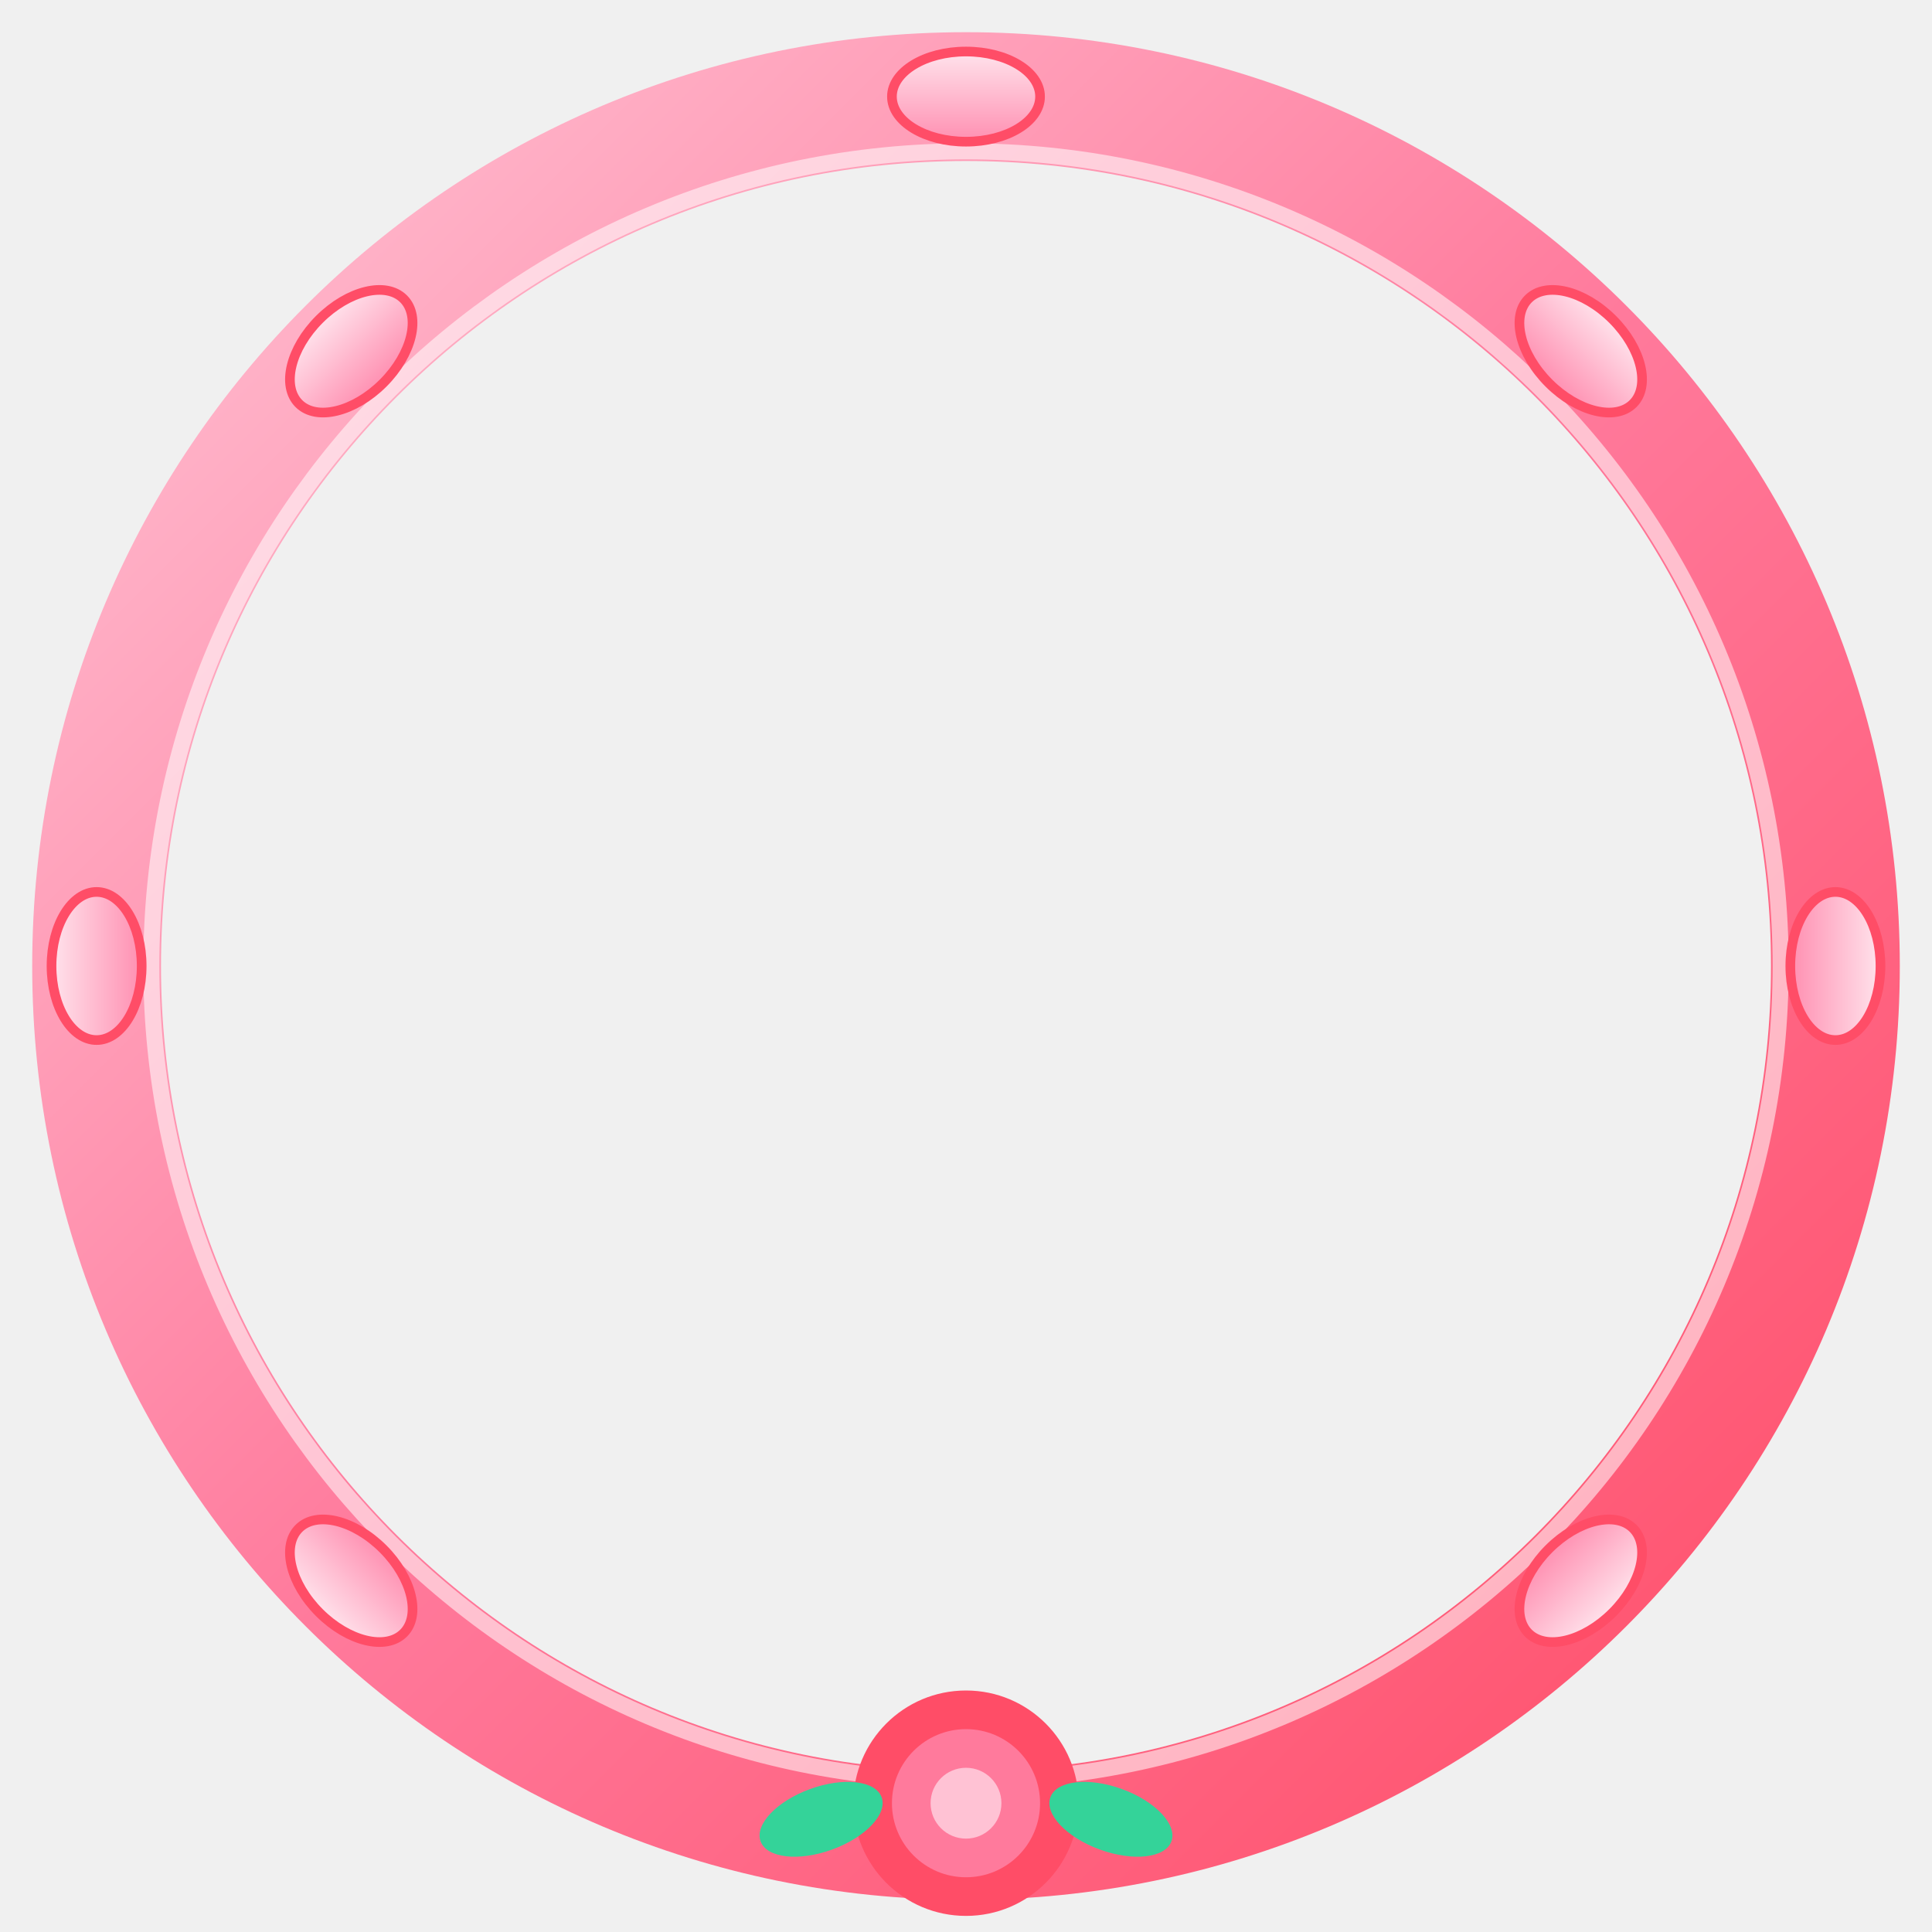
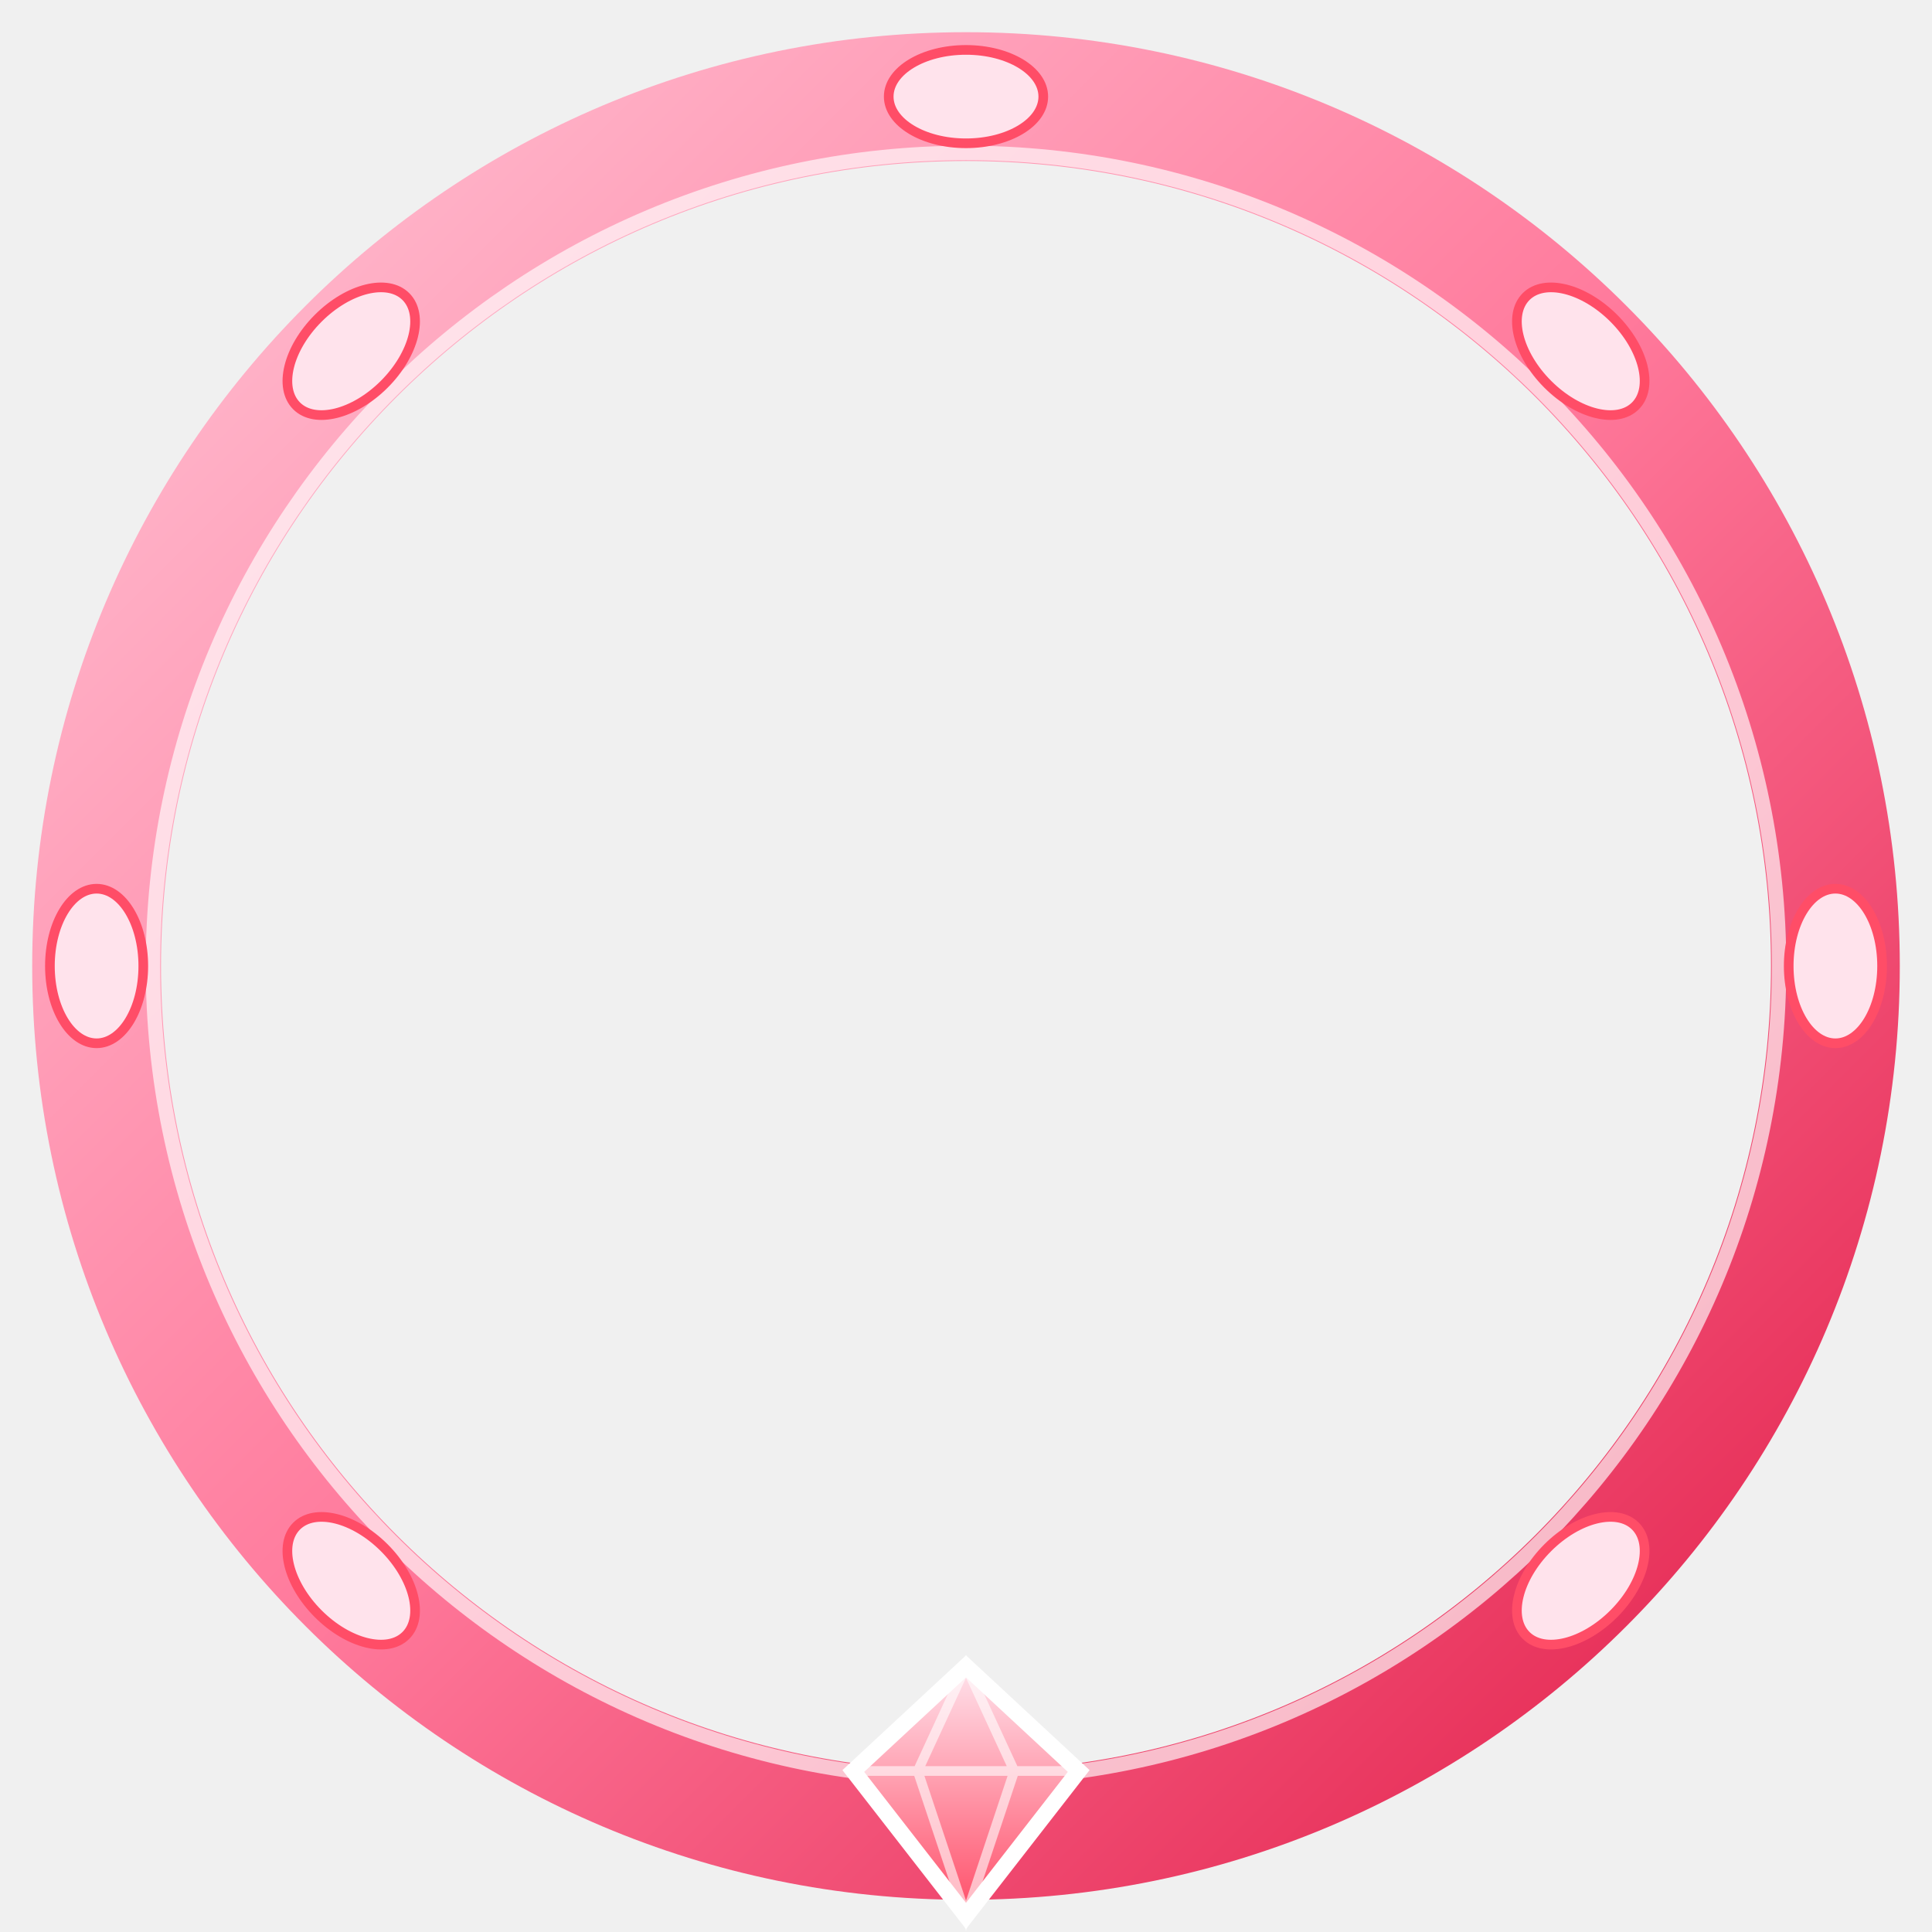
<svg xmlns="http://www.w3.org/2000/svg" viewBox="0 0 120 120" width="120" height="120">
  <defs>
-     <linearGradient id="rosePetalRing" x1="0" y1="0" x2="1" y2="1">
+     <linearGradient id="pmRoseRing" x1="0" y1="0" x2="1" y2="1">
      <stop offset="0" stop-color="#FFC2D4" />
      <stop offset="0.5" stop-color="#FF7A9C" />
+       <stop offset="1" stop-color="#E11D48" />
+     </linearGradient>
+     <linearGradient id="pmRoseGem" x1="0" y1="0" x2="0" y2="1">
+       <stop offset="0" stop-color="#FFE3EC" />
      <stop offset="1" stop-color="#FF4D67" />
    </linearGradient>
-     <linearGradient id="rosePetalLeaf" x1="0" y1="0" x2="0" y2="1">
-       <stop offset="0" stop-color="#FFE3EC" />
-       <stop offset="1" stop-color="#FF8FB1" />
-     </linearGradient>
  </defs>
-   <circle cx="60" cy="60" r="54" fill="none" stroke="url(#rosePetalRing)" stroke-width="8" />
-   <circle cx="60" cy="60" r="50.6" fill="none" stroke="#FFFFFF" stroke-opacity="0.55" stroke-width="1" />
-   <g fill="url(#rosePetalLeaf)" stroke="#FF4D67" stroke-width="0.6">
-     <ellipse cx="60" cy="6" rx="4.6" ry="2.8" />
-     <ellipse cx="60" cy="6" rx="4.6" ry="2.8" transform="rotate(45 60 60)" />
-     <ellipse cx="60" cy="6" rx="4.6" ry="2.8" transform="rotate(90 60 60)" />
-     <ellipse cx="60" cy="6" rx="4.6" ry="2.8" transform="rotate(135 60 60)" />
-     <ellipse cx="60" cy="6" rx="4.6" ry="2.8" transform="rotate(225 60 60)" />
-     <ellipse cx="60" cy="6" rx="4.6" ry="2.8" transform="rotate(270 60 60)" />
-     <ellipse cx="60" cy="6" rx="4.6" ry="2.8" transform="rotate(315 60 60)" />
+   <circle cx="60" cy="60" r="54" fill="none" stroke="url(#pmRoseRing)" stroke-width="8" />
+   <circle cx="60" cy="60" r="50.5" fill="none" stroke="#FFFFFF" stroke-opacity="0.65" stroke-width="0.9" />
+   <g transform="rotate(0.0 60 60)">
+     <ellipse cx="60" cy="6" rx="4.8" ry="2.9" fill="#FFE3EC" stroke="#FF4D67" stroke-width="0.6" />
  </g>
-   <g transform="translate(60 112)">
-     <circle r="7" fill="#FF4D67" />
-     <circle r="4.6" fill="#FF7A9C" />
-     <circle r="2.2" fill="#FFC2D4" />
-     <ellipse cx="-9" cy="1" rx="4" ry="2" fill="#34D399" transform="rotate(-20 -9 1)" />
-     <ellipse cx="9" cy="1" rx="4" ry="2" fill="#34D399" transform="rotate(20 9 1)" />
+   <g transform="rotate(45.0 60 60)">
+     <ellipse cx="60" cy="6" rx="4.8" ry="2.9" fill="#FFE3EC" stroke="#FF4D67" stroke-width="0.6" />
  </g>
+   <g transform="rotate(90.0 60 60)">
+     <ellipse cx="60" cy="6" rx="4.8" ry="2.9" fill="#FFE3EC" stroke="#FF4D67" stroke-width="0.6" />
+   </g>
+   <g transform="rotate(135.0 60 60)">
+     <ellipse cx="60" cy="6" rx="4.8" ry="2.9" fill="#FFE3EC" stroke="#FF4D67" stroke-width="0.6" />
+   </g>
+   <g transform="rotate(225.0 60 60)">
+     <ellipse cx="60" cy="6" rx="4.8" ry="2.9" fill="#FFE3EC" stroke="#FF4D67" stroke-width="0.6" />
+   </g>
+   <g transform="rotate(270.0 60 60)">
+     <ellipse cx="60" cy="6" rx="4.8" ry="2.9" fill="#FFE3EC" stroke="#FF4D67" stroke-width="0.6" />
+   </g>
+   <g transform="rotate(315.0 60 60)">
+     <ellipse cx="60" cy="6" rx="4.8" ry="2.9" fill="#FFE3EC" stroke="#FF4D67" stroke-width="0.6" />
+   </g>
+   <path d="M60 103.5 L67 110 L60 119 L53 110 Z" fill="url(#pmRoseGem)" stroke="#FFFFFF" stroke-width="1" />
+   <path d="M53 110 H67 M60 103.5 L57 110 L60 119 L63 110 Z" fill="none" stroke="#FFFFFF" stroke-opacity="0.6" stroke-width="0.6" />
</svg>
